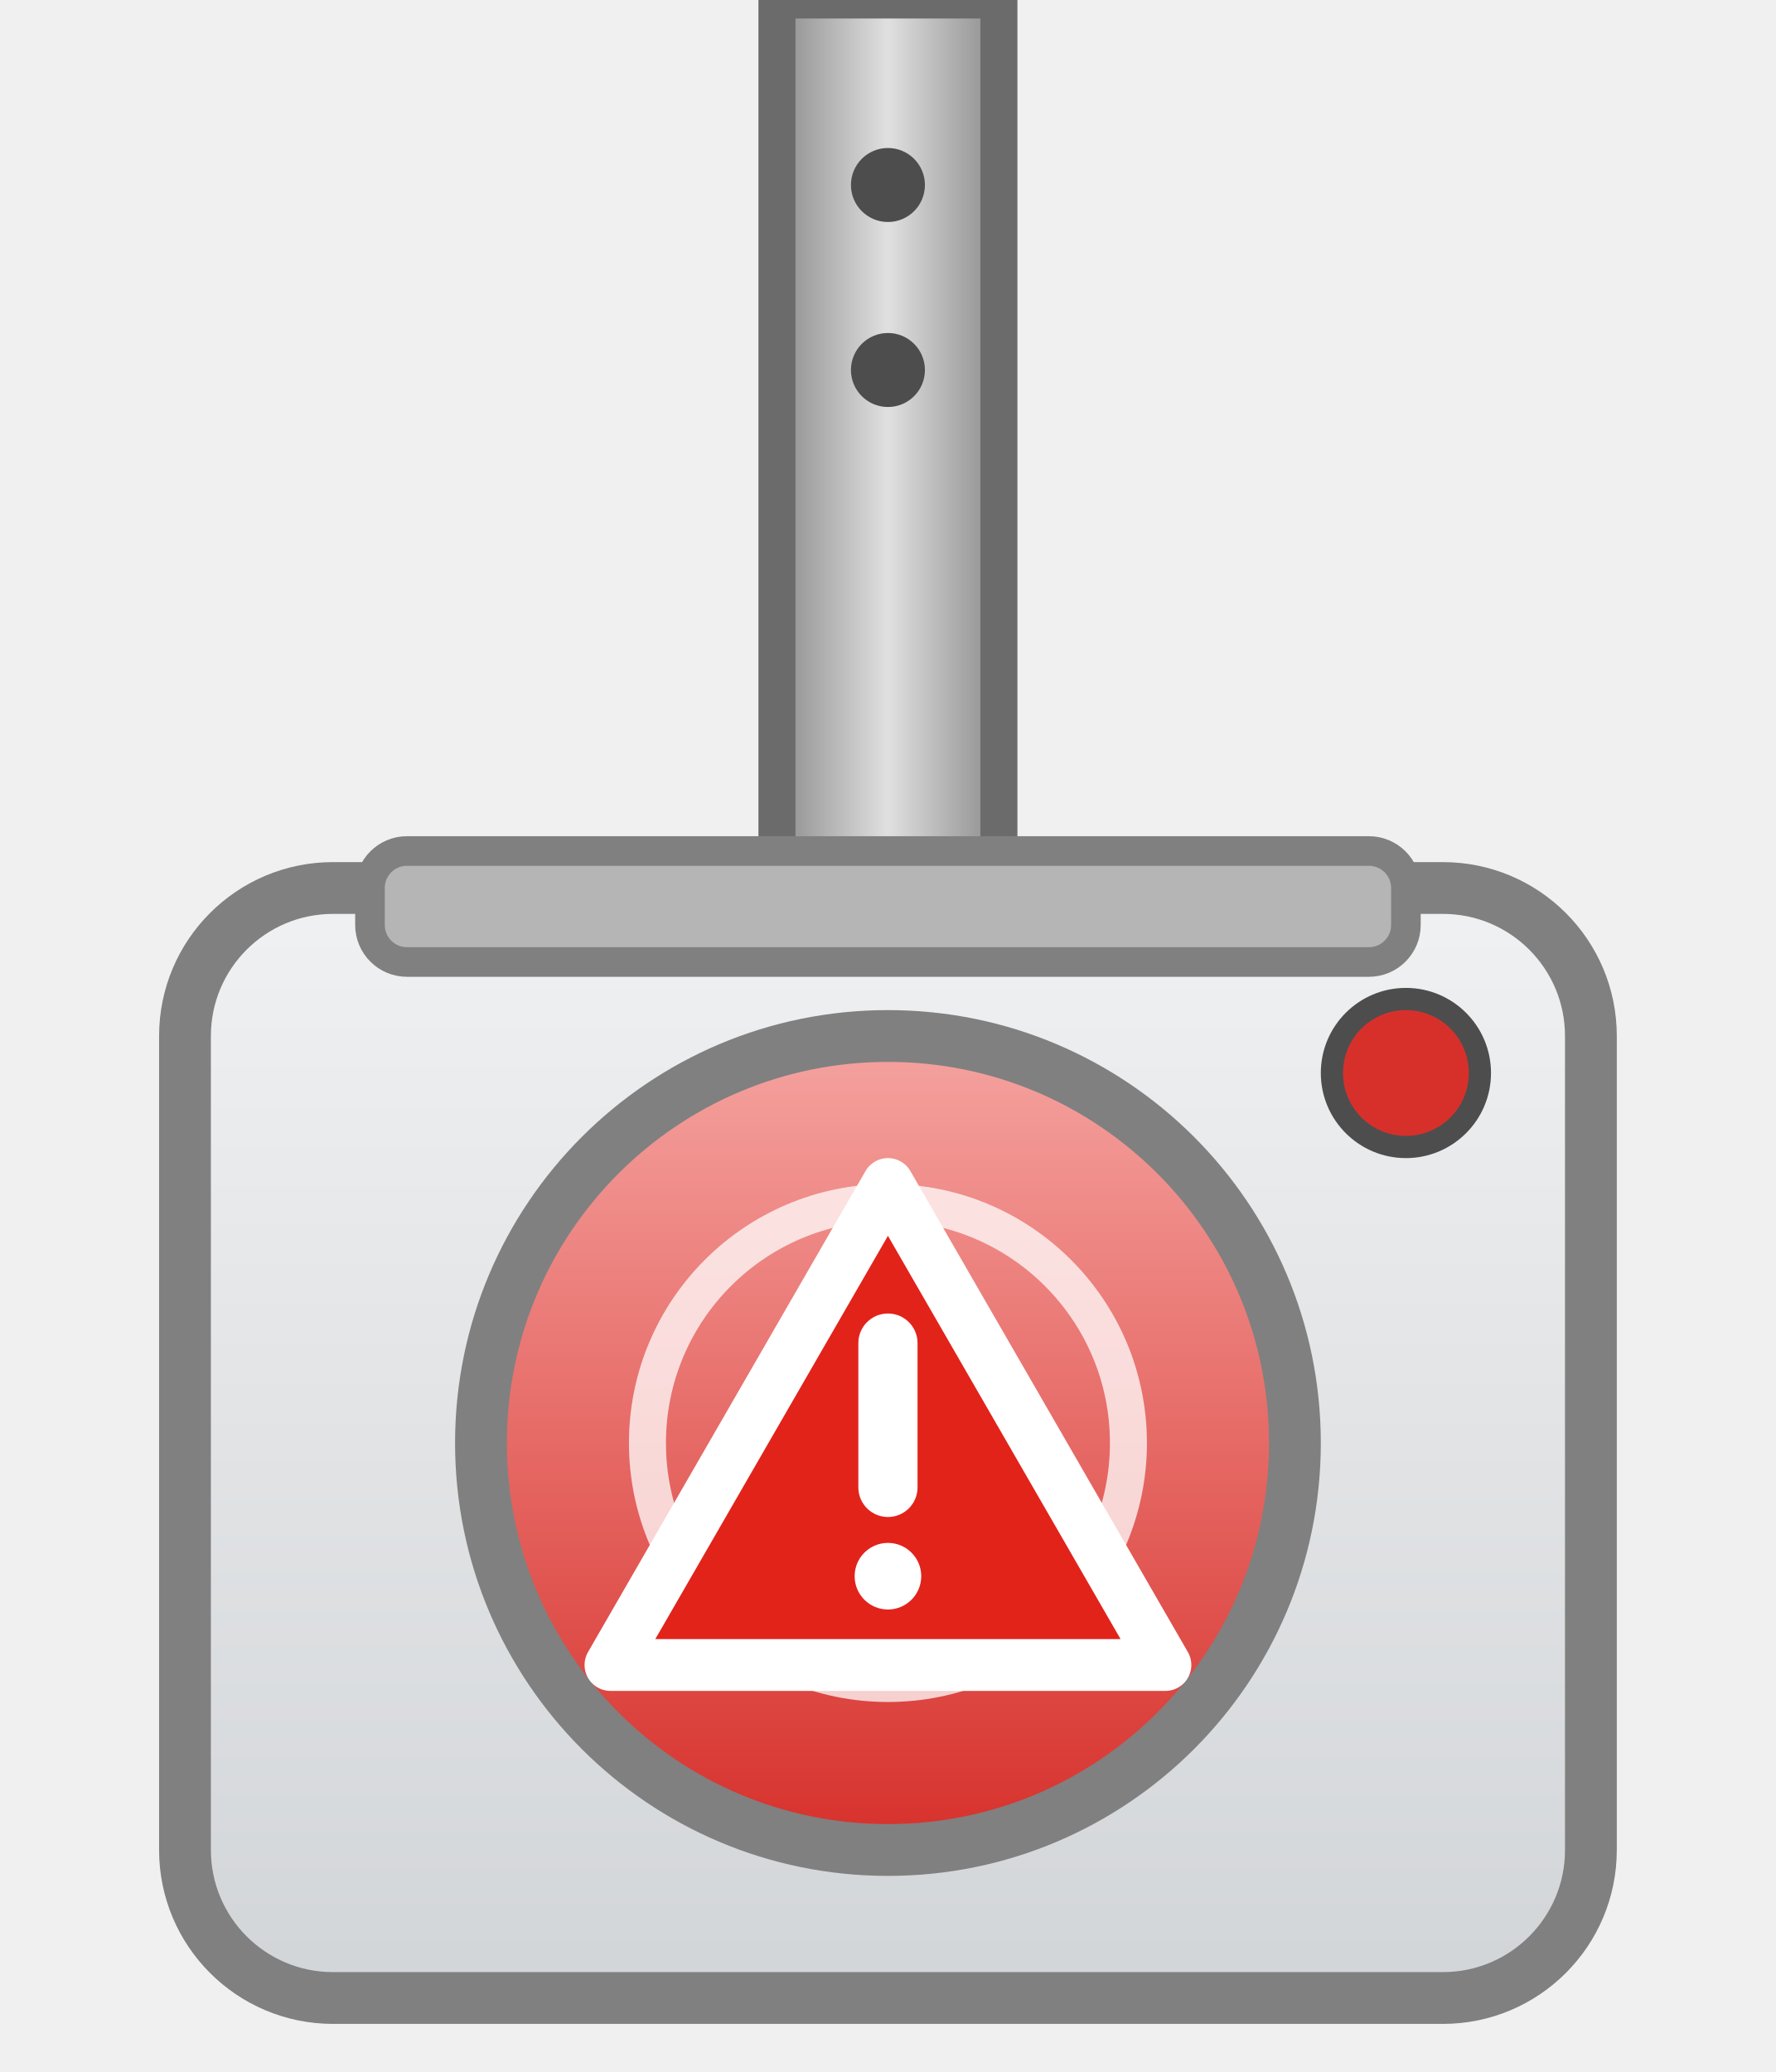
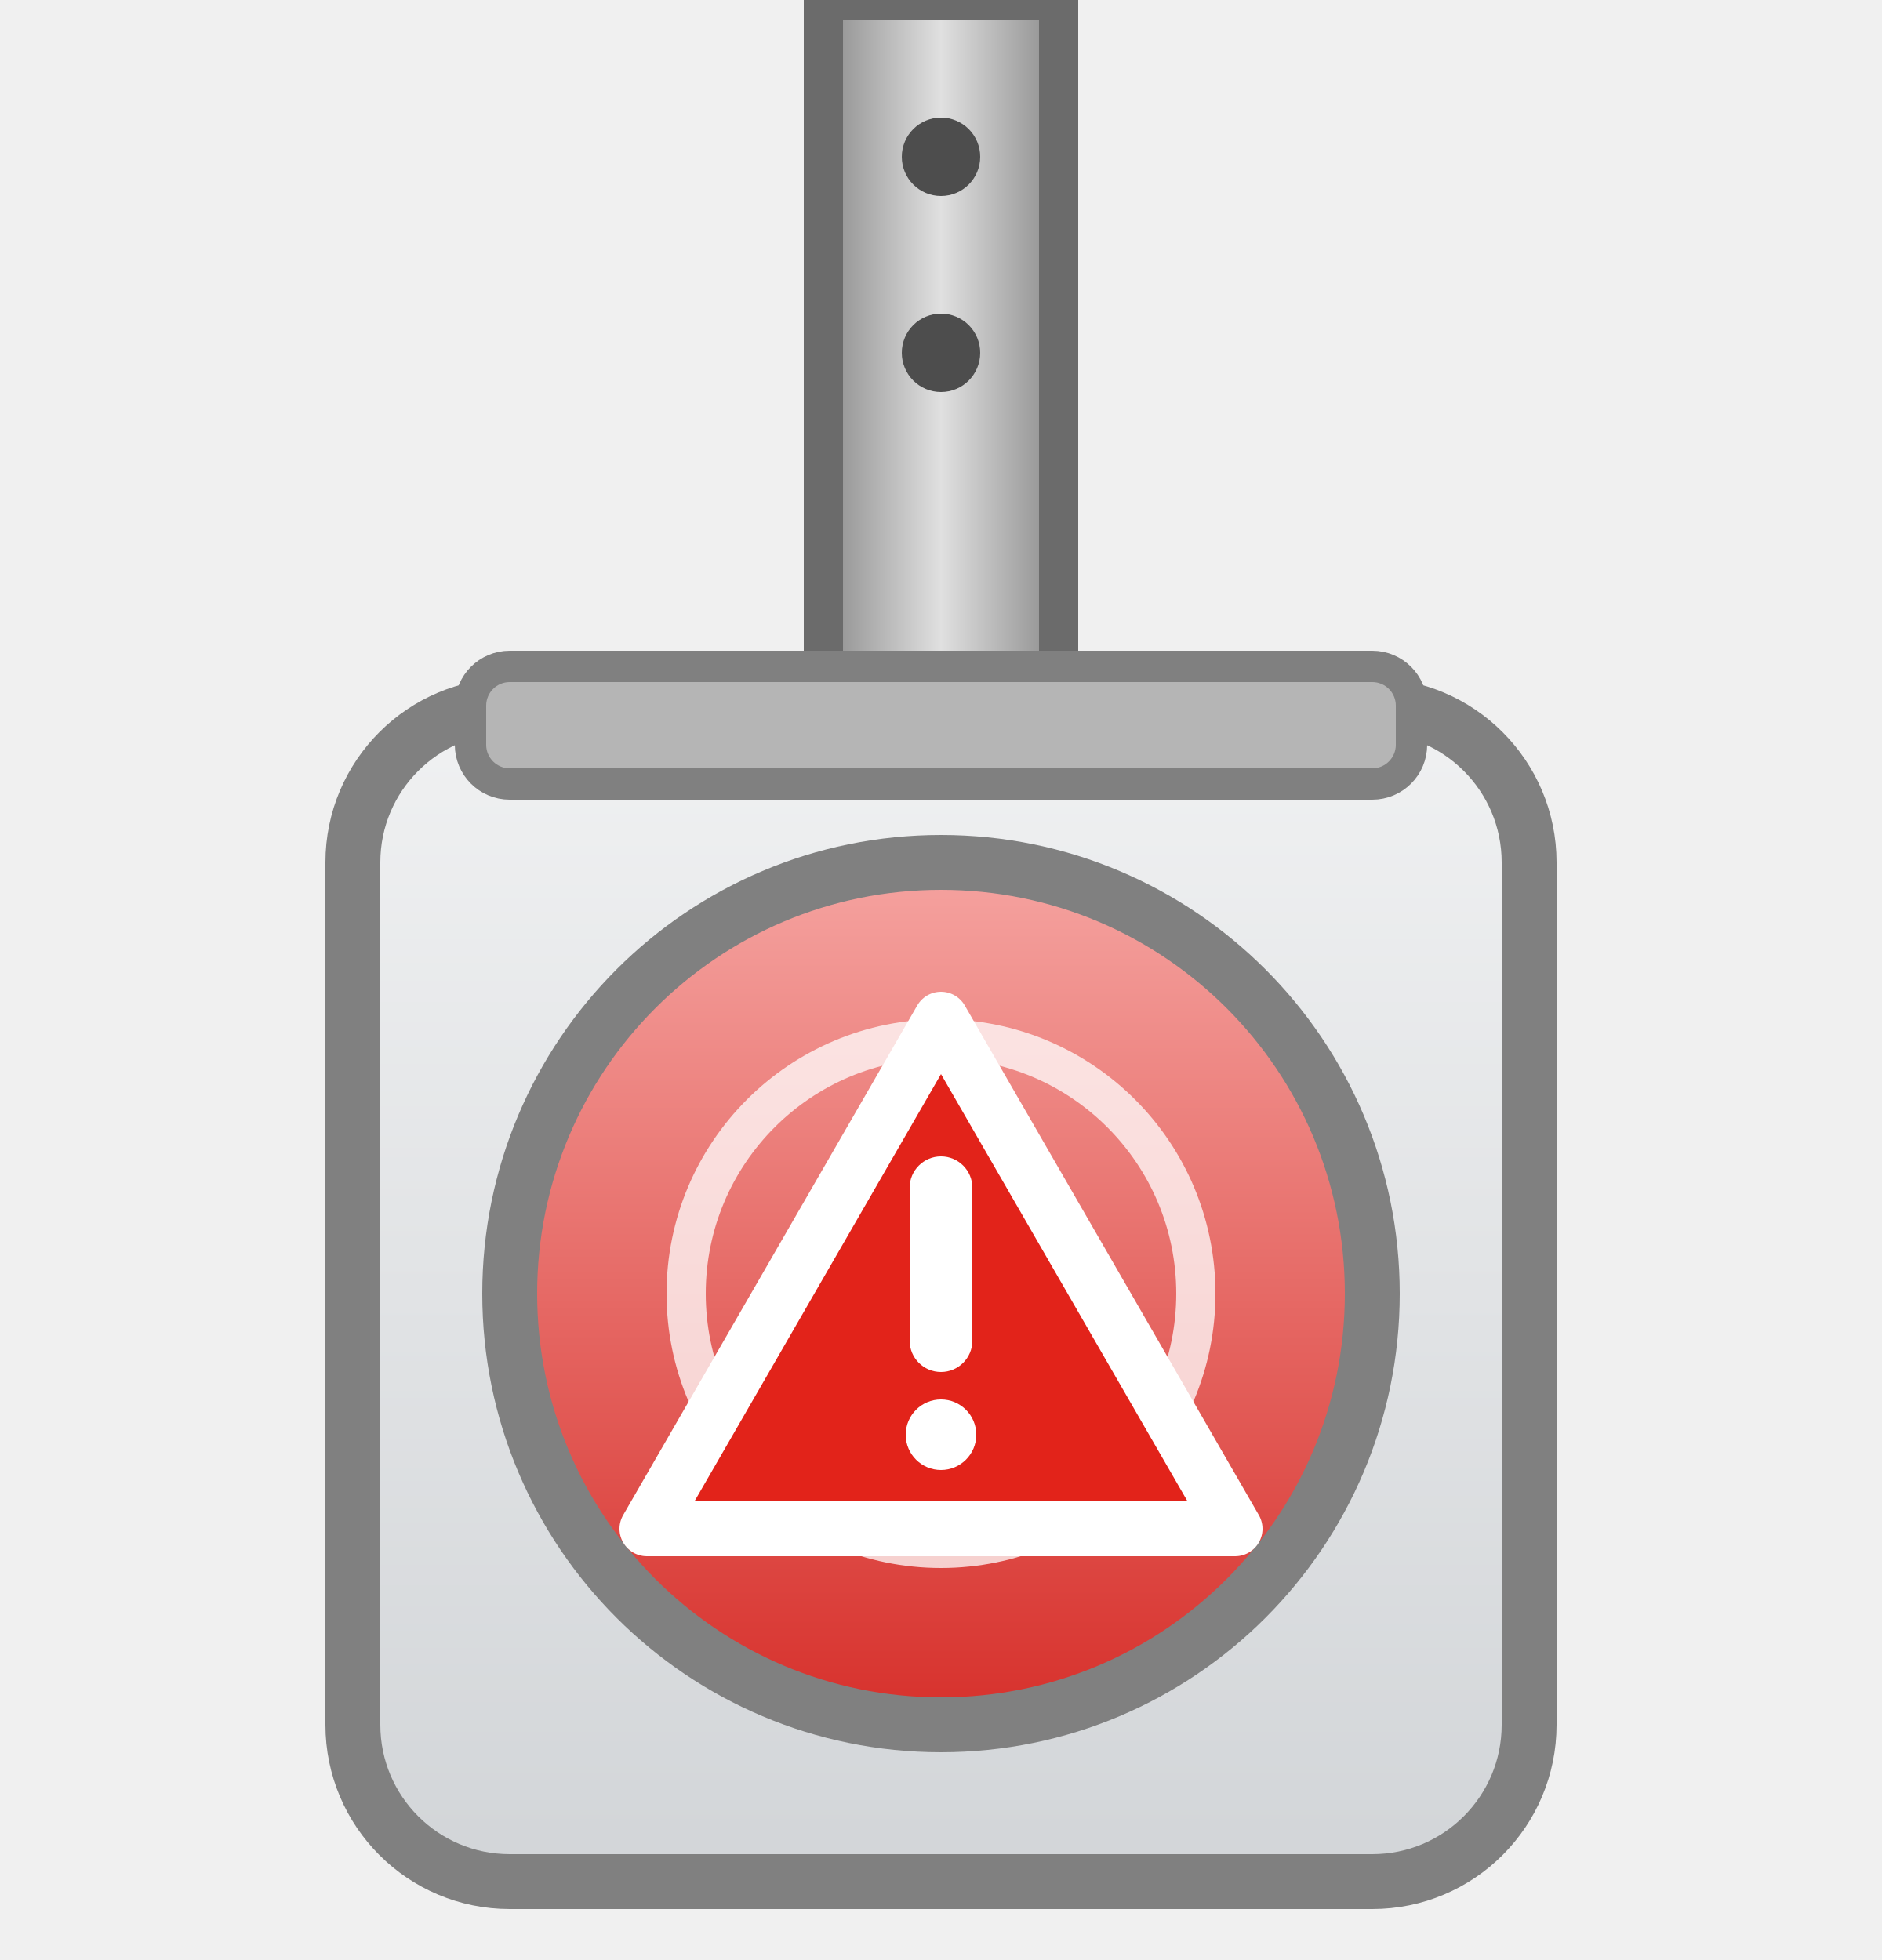
- <svg xmlns="http://www.w3.org/2000/svg" width="48" height="56" viewBox="0 0 48 56" role="img">
+ <svg xmlns="http://www.w3.org/2000/svg" width="48" height="50" viewBox="0 0 48 50" role="img">
  <defs>
    <linearGradient id="gG" x1="0" y1="0" x2="0" y2="1">
      <stop offset="0" stop-color="#F0F1F2" />
      <stop offset="1" stop-color="#D2D5D8" />
    </linearGradient>
    <linearGradient id="gR" x1="0" y1="0" x2="1" y2="0">
      <stop offset="0" stop-color="#8C8C8C" />
      <stop offset="0.5" stop-color="#E0E0E0" />
      <stop offset="1" stop-color="#8C8C8C" />
    </linearGradient>
    <linearGradient id="gK" x1="0" y1="0" x2="0" y2="1">
      <stop offset="0" stop-color="#F5A3A0" />
      <stop offset="1" stop-color="#D7302B" />
    </linearGradient>
  </defs>
-   <rect x="21" y="0" width="6" height="26" fill="url(#gR)" stroke="#6B6B6B" stroke-width="1" />
+   <rect x="21" y="0" width="6" height="20" fill="url(#gR)" stroke="#6B6B6B" stroke-width="1" />
  <g fill="#4D4D4D">
-     <circle cx="24" cy="5" r="1" />
-     <circle cx="24" cy="10" r="1" />
+     <circle cx="24" cy="4" r="1" />
+     <circle cx="24" cy="9" r="1" />
  </g>
-   <rect x="5" y="24" width="38" height="30" rx="4" fill="url(#gG)" stroke="#808080" stroke-width="1.4" />
-   <rect x="10" y="23" width="28" height="3" rx="1" fill="#B5B5B5" stroke="#808080" stroke-width="0.8" />
+   <rect x="9" y="18" width="30" height="30" rx="4" fill="url(#gG)" stroke="#808080" stroke-width="1.4" />
+   <rect x="12" y="17" width="24" height="3" rx="1" fill="#B5B5B5" stroke="#808080" stroke-width="0.8" />
  <g>
    <animate attributeName="opacity" values="1;0.35;1" keyTimes="0;0.5;1" calcMode="spline" keySplines="0.45 0 0.55 1;0.45 0 0.55 1" dur="1.4s" repeatCount="indefinite" />
-     <circle cx="24" cy="39" r="11" fill="url(#gK)" />
+     <circle cx="24" cy="33" r="11" fill="url(#gK)" />
  </g>
-   <circle cx="24" cy="39" r="11" fill="none" stroke="#808080" stroke-width="1.4" />
-   <circle cx="24" cy="39" r="6.5" fill="none" stroke="#FFFFFF" stroke-opacity="0.75" stroke-width="1" />
-   <circle cx="24" cy="39" r="2.4" fill="#FFFFFF" fill-opacity="0.85" />
-   <circle cx="38" cy="29" r="2" fill="#D7302B" stroke="#4D4D4D" stroke-width="0.6">
-     <animate attributeName="opacity" values="1;0.15" dur="1s" calcMode="discrete" repeatCount="indefinite" />
-   </circle>
+   <circle cx="24" cy="33" r="11" fill="none" stroke="#808080" stroke-width="1.4" />
+   <circle cx="24" cy="33" r="6.5" fill="none" stroke="#FFFFFF" stroke-opacity="0.75" stroke-width="1" />
+   <circle cx="24" cy="33" r="2.4" fill="#FFFFFF" fill-opacity="0.85" />
  <g>
    <animate attributeName="opacity" values="1;0.35;1" keyTimes="0;0.5;1" calcMode="spline" keySplines="0.45 0 0.55 1;0.45 0 0.55 1" dur="1.4s" repeatCount="indefinite" />
-     <path d="M24,32 L31.5,45 L16.5,45 Z" fill="#E2231A" stroke="#FFFFFF" stroke-width="1.4" stroke-linejoin="round" />
-     <rect x="23.2" y="35.5" width="1.6" height="5.5" rx="0.8" fill="#FFFFFF" />
-     <circle cx="24" cy="42.6" r="0.9" fill="#FFFFFF" />
+     <path d="M24,26 L31.5,39 L16.5,39 Z" fill="#E2231A" stroke="#FFFFFF" stroke-width="1.4" stroke-linejoin="round" />
+     <rect x="23.2" y="29.5" width="1.6" height="5.5" rx="0.8" fill="#FFFFFF" />
+     <circle cx="24" cy="36.6" r="0.9" fill="#FFFFFF" />
  </g>
</svg>
